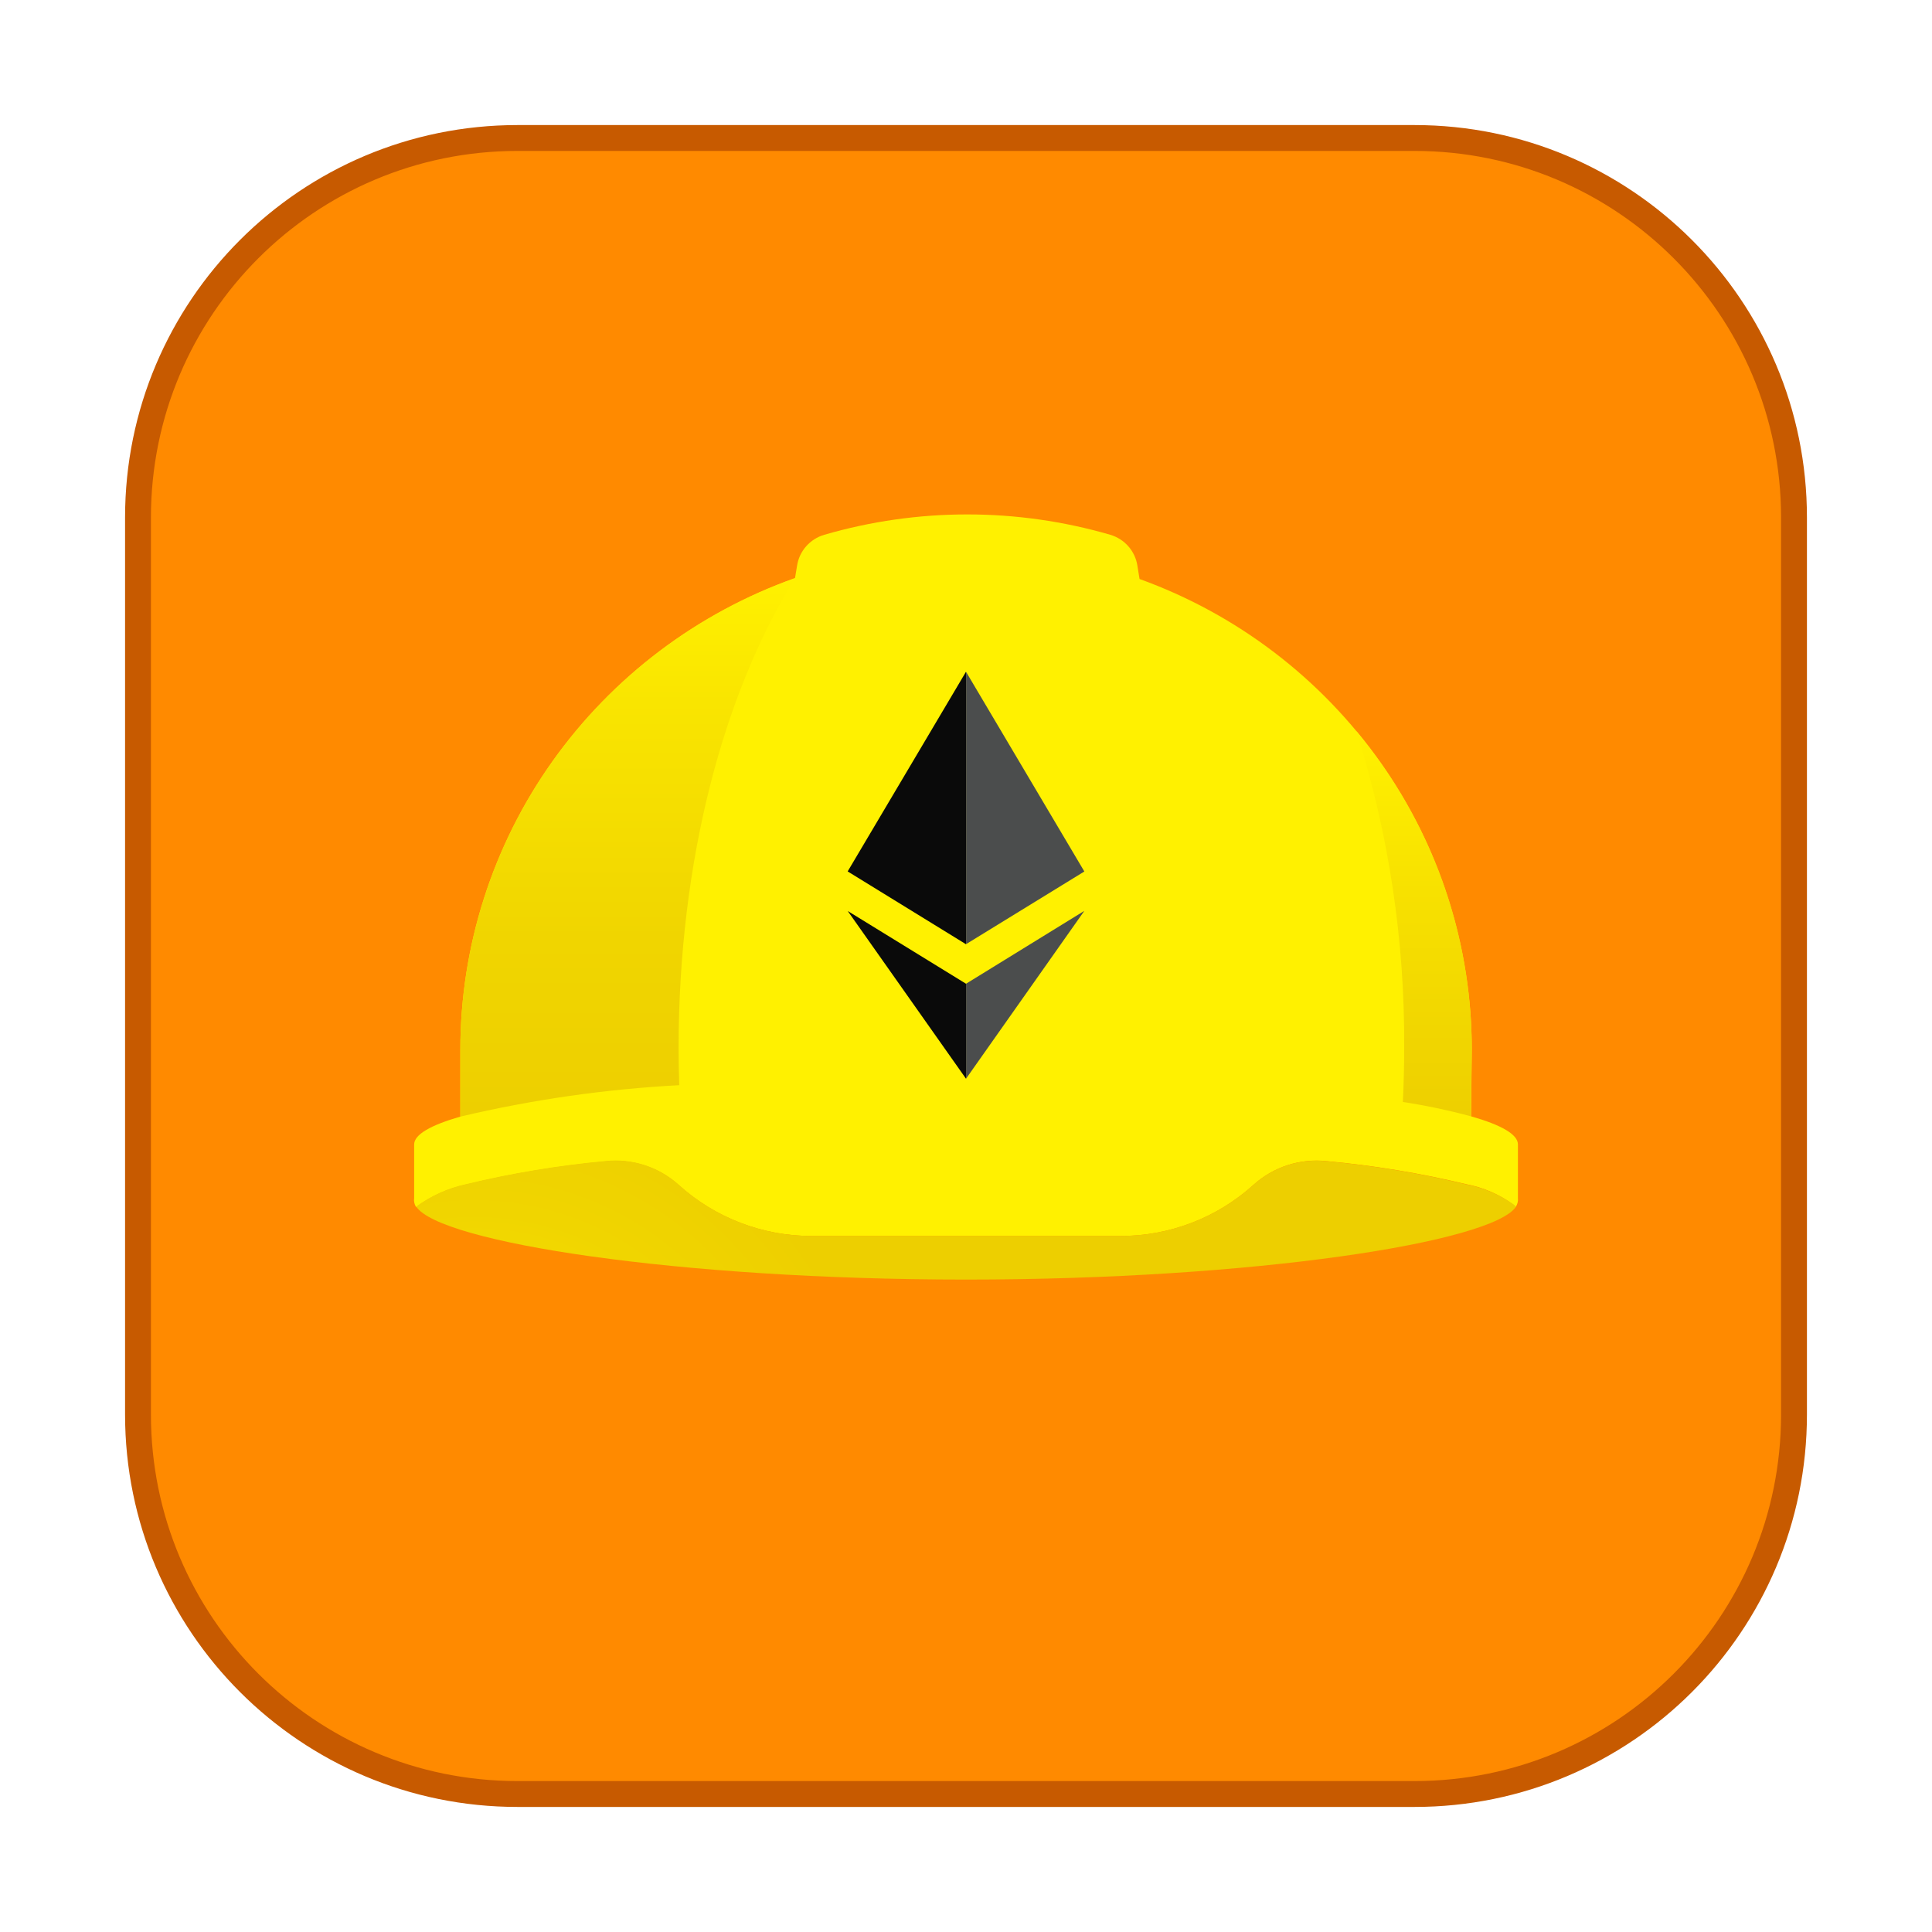
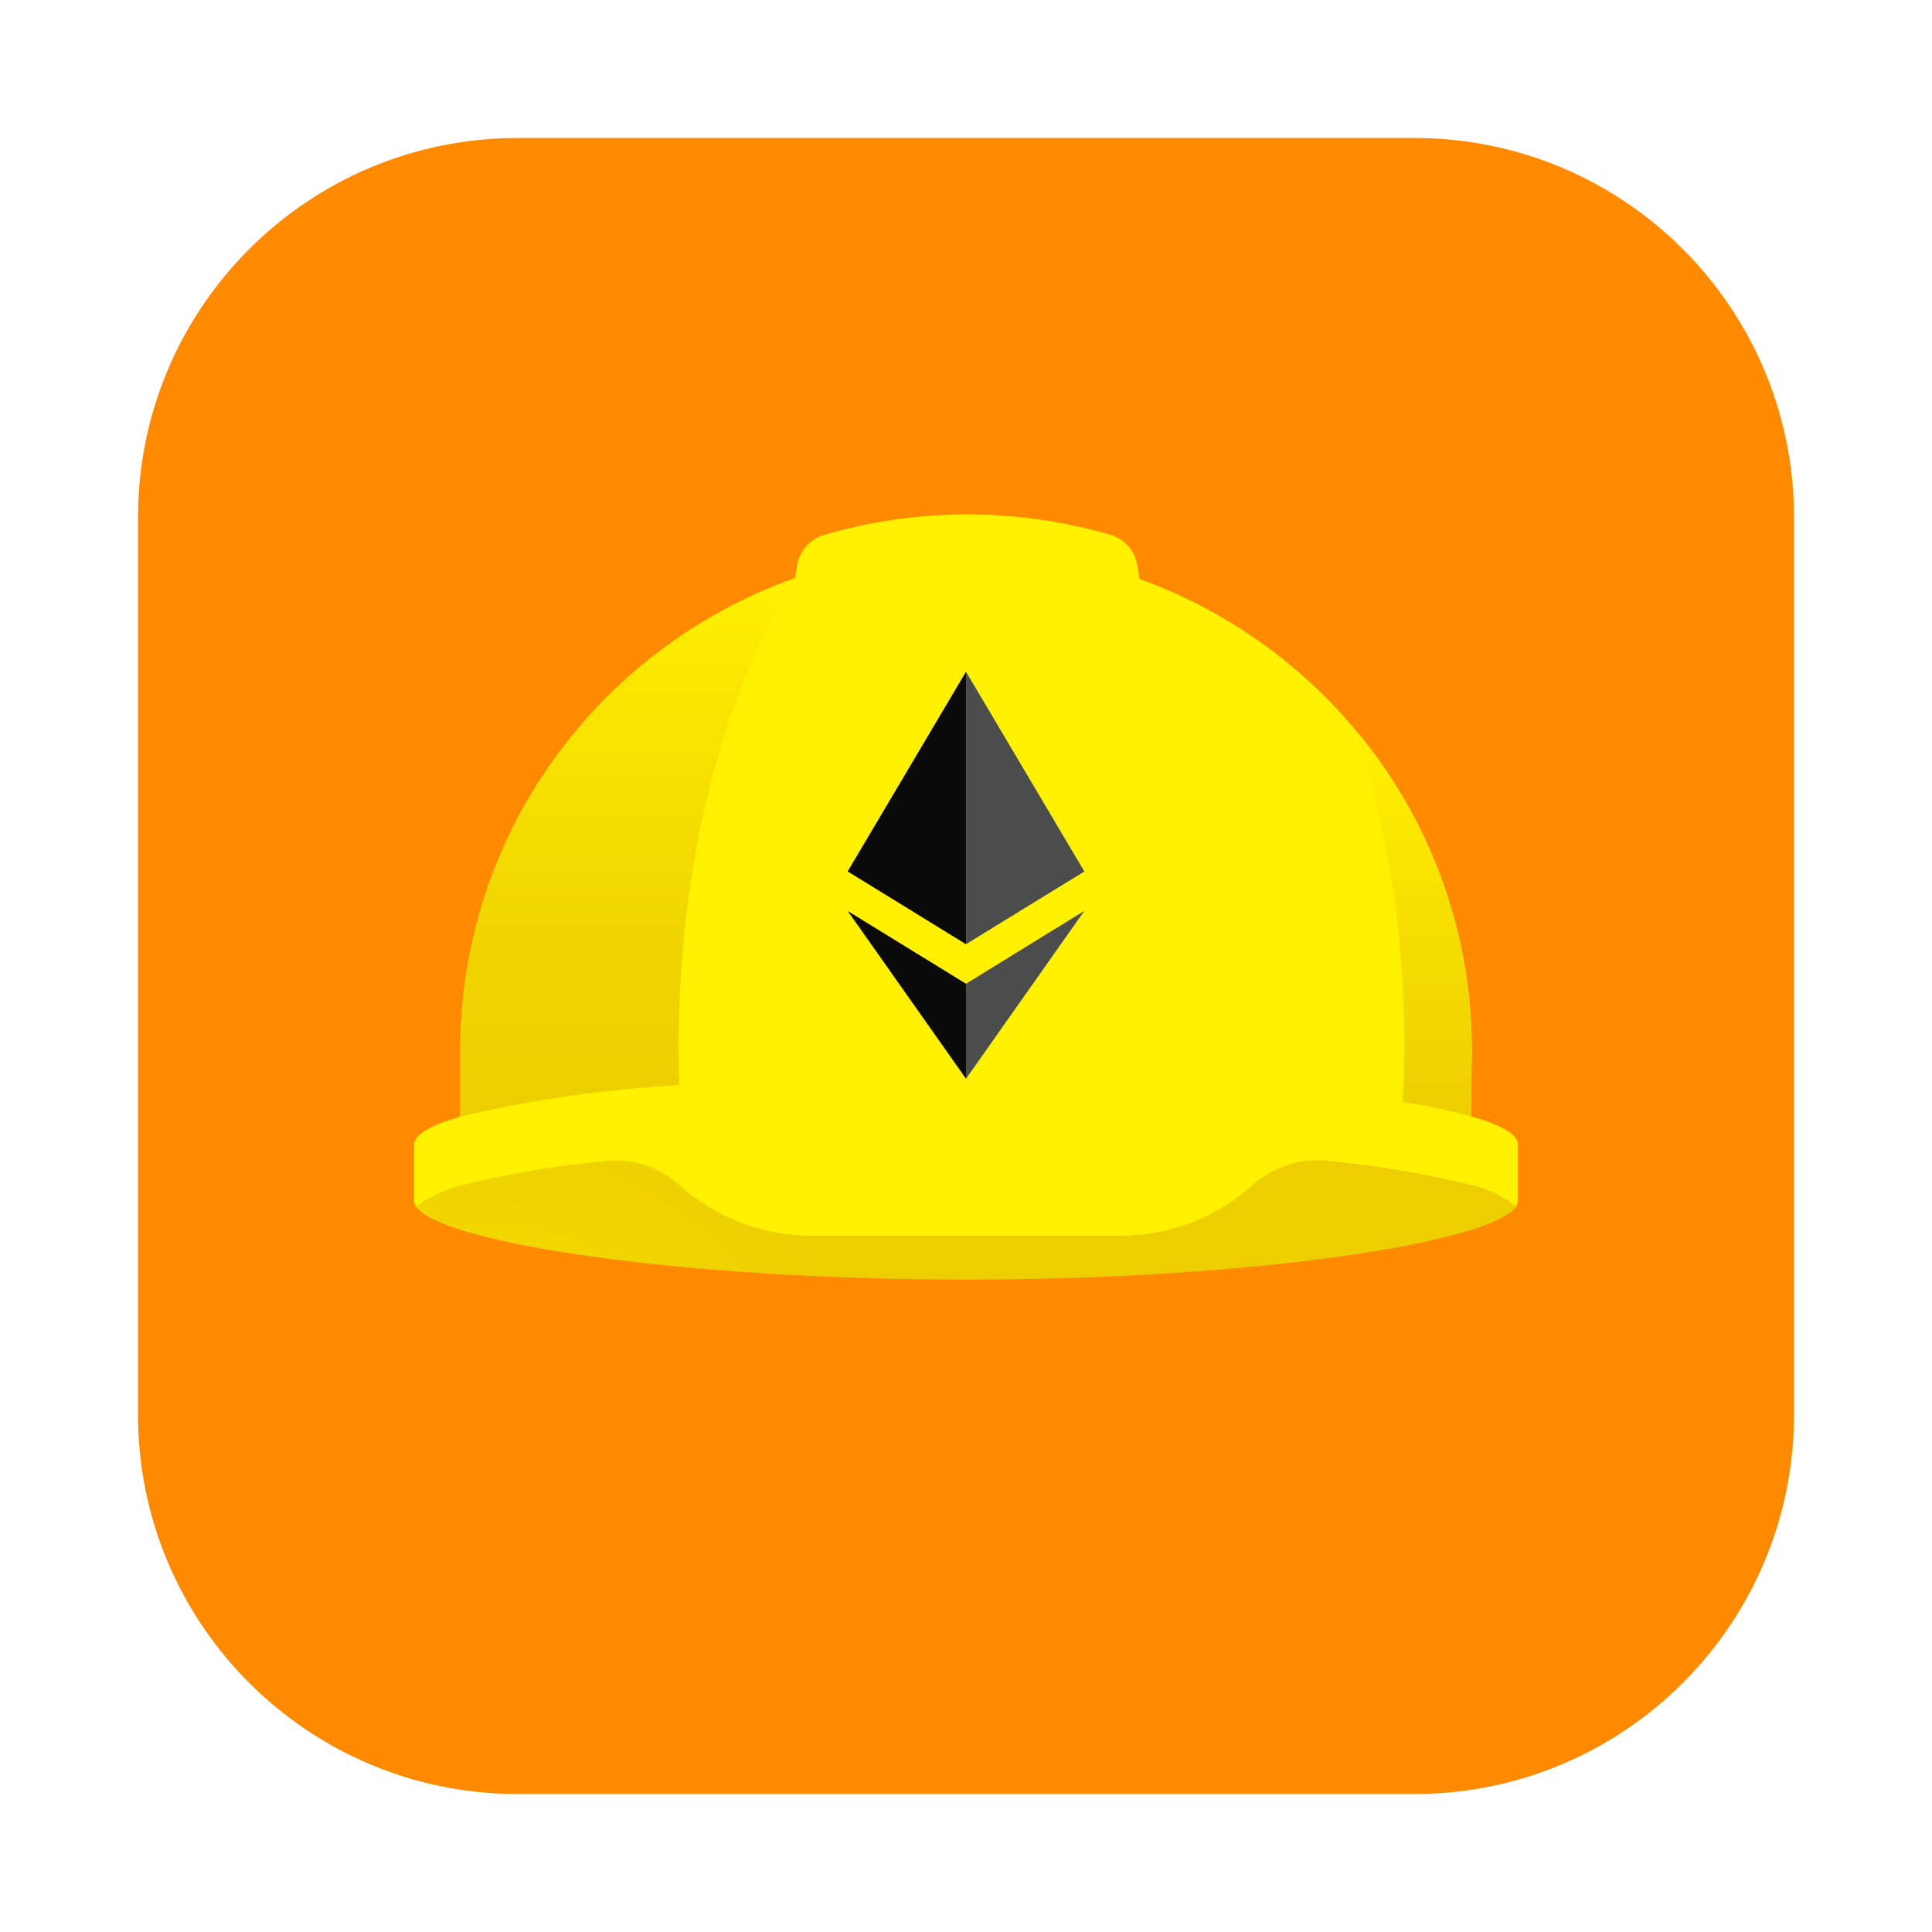
<svg xmlns="http://www.w3.org/2000/svg" viewBox="0 0 112 112" role="img" aria-labelledby="title">
-   <rect x="8" y="8" width="96" height="96" rx="22" fill="#FF8A00" stroke="#C75A00" stroke-width="1.5" />
+   <rect x="8" y="8" width="96" height="96" rx="22" fill="#FF8A00" />
  <defs>
    <linearGradient id="hardhat-a" x1="10.561" x2="10.561" y1="30.514" y2="6.186" gradientTransform="translate(-2.326 11.158) scale(2.56617)" gradientUnits="userSpaceOnUse">
      <stop stop-color="#EDCF00" />
      <stop offset=".33" stop-color="#F0D500" />
      <stop offset=".77" stop-color="#F9E500" />
      <stop offset="1" stop-color="#FFF100" />
    </linearGradient>
    <linearGradient id="hardhat-b" x1="46.089" x2="46.089" y1="30.692" y2="13.092" gradientTransform="translate(-2.326 11.158) scale(2.56617)" gradientUnits="userSpaceOnUse">
      <stop stop-color="#EDCF00" />
      <stop offset=".59" stop-color="#F7E100" />
      <stop offset="1" stop-color="#FFF100" />
    </linearGradient>
    <radialGradient id="hardhat-c" cx="0" cy="0" r="1" gradientTransform="matrix(47.57621 0 0 47.25236 7.172 132.114)" gradientUnits="userSpaceOnUse">
      <stop stop-color="#FFF100" />
      <stop offset=".23" stop-color="#F9E500" />
      <stop offset=".67" stop-color="#F0D500" />
      <stop offset="1" stop-color="#EDCF00" />
    </radialGradient>
  </defs>
  <g transform="translate(24 20) scale(0.5)">
    <path fill="#fff100" d="M127.99 98.893V92.68c0-1.155-1.943-2.256-5.43-3.249l.084-7.732a57.71 57.71 0 0 0-10.588-33.296A58.573 58.573 0 0 0 84.121 27.13l-.25-1.55a4.419 4.419 0 0 0-1.046-2.238 4.483 4.483 0 0 0-2.092-1.337 59.402 59.402 0 0 0-33.167 0c-.814.239-1.54.7-2.1 1.335a4.398 4.398 0 0 0-1.051 2.237l-.24 1.445a58.588 58.588 0 0 0-28.13 21.256A57.734 57.734 0 0 0 5.374 81.697v7.765c-3.439.99-5.356 2.079-5.356 3.226V98.9a1.514 1.514 0 0 0 .224 1.047 15.017 15.017 0 0 1 5.766-2.604 113.37 113.37 0 0 1 16.174-2.684 10.906 10.906 0 0 1 8.487 2.712 22.967 22.967 0 0 0 15.42 5.933h35.834a22.95 22.95 0 0 0 15.417-5.938 10.914 10.914 0 0 1 8.489-2.743A114.1 114.1 0 0 1 122 97.297a13.498 13.498 0 0 1 5.466 2.373c.09.09.2.17.277.254a1.54 1.54 0 0 0 .246-1.031z" />
    <path fill="url(#hardhat-a)" d="M30.752 85.818a136.171 136.171 0 0 1-.077-4.293c.018-21.597 5.112-40.966 13.503-54.493a58.588 58.588 0 0 0-28.13 21.253A57.734 57.734 0 0 0 5.373 81.697v7.765a143.449 143.449 0 0 1 25.38-3.644Z" />
    <path fill="url(#hardhat-b)" d="M122.639 81.697a57.546 57.546 0 0 0-13.383-36.943 119.455 119.455 0 0 1 5.548 36.76c0 2.105-.056 4.183-.153 6.25a73.11 73.11 0 0 1 7.888 1.662l.097-7.73z" />
    <path fill="url(#hardhat-c)" d="M122 97.32a113.49 113.49 0 0 0-16.175-2.685 10.911 10.911 0 0 0-8.488 2.726 22.95 22.95 0 0 1-15.42 5.935h-35.82a22.962 22.962 0 0 1-15.411-5.933 10.904 10.904 0 0 0-8.49-2.748 113.787 113.787 0 0 0-16.174 2.682A15.215 15.215 0 0 0 .26 99.9c2.72 4.127 30.234 8.456 63.758 8.456 33.527 0 61.029-4.345 63.754-8.453-.095-.082-.2-.162-.28-.252A14.019 14.019 0 0 0 122 97.32Z" />
    <path fill="#0a0a0a" d="M64 37.882 50.28 61.034 64 69.477V37.88Z" />
    <path fill="#4b4d4d" d="M64.005 37.89v31.579l13.716-8.427zm0 36.165v11.011c.256-.364 13.716-19.451 13.716-19.46l-13.716 8.451z" />
    <path fill="#0a0a0a" d="m64.005 74.06-13.72-8.438 13.72 19.452v-11.02Z" />
  </g>
</svg>
